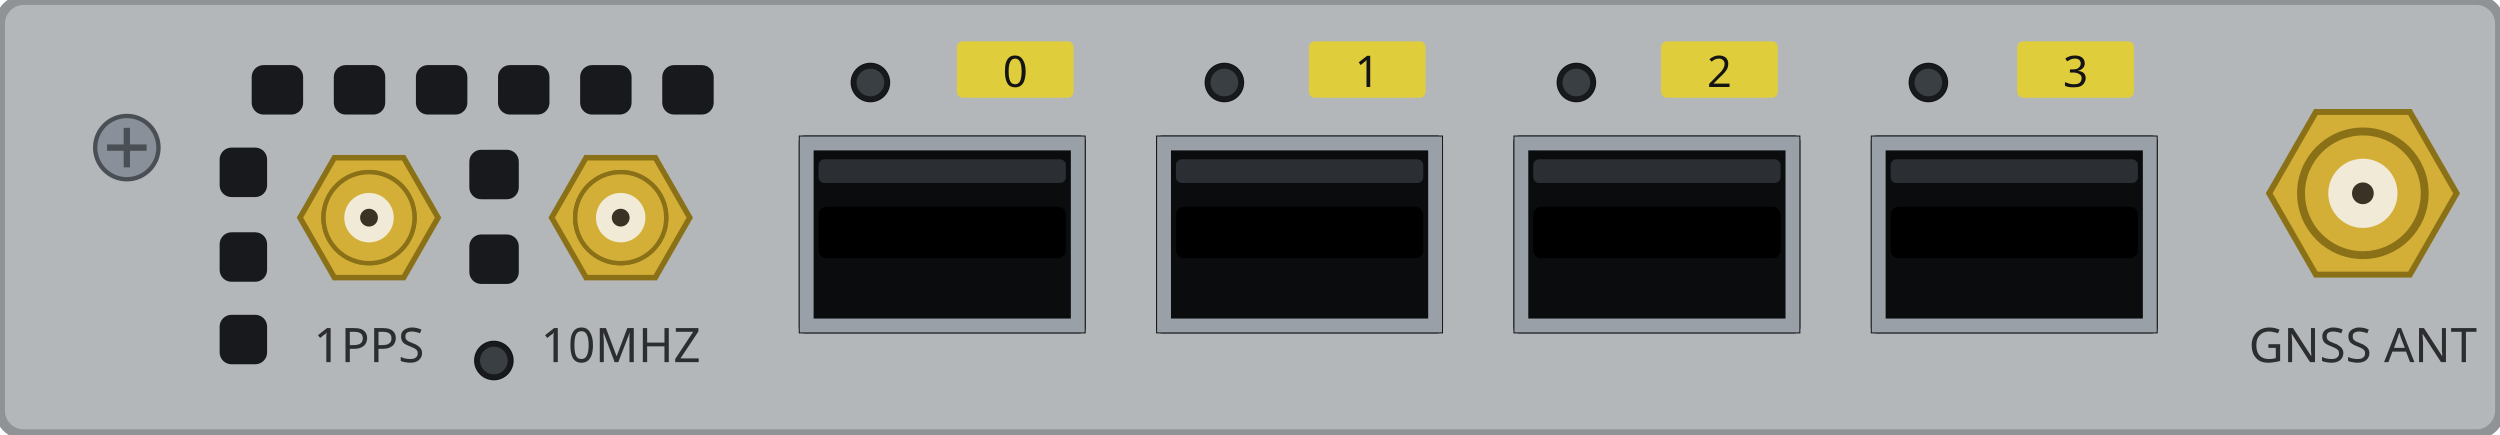
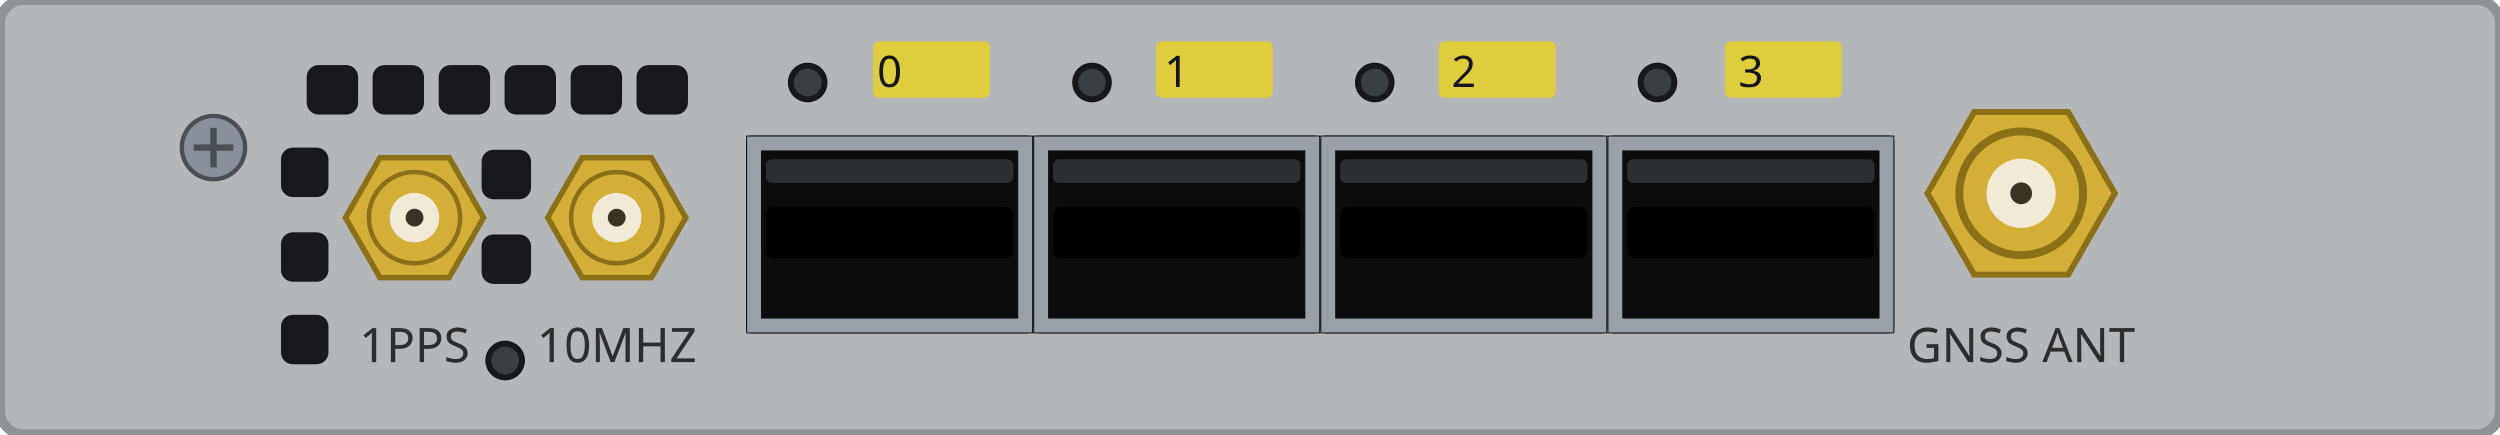
<svg xmlns="http://www.w3.org/2000/svg" width="126.35mm" height="21.95mm" viewBox="0 0 126.35 21.95" data-device="n3100-4c" data-view="front" data-config="base" data-weight-kg="0.44" data-slot-compatibility="fits x4/x8/x16 PCIe slots, Gen3/Gen4" data-timing-accuracy="ITU-T G.8273.2 Class C" data-power-max-w="48" data-power-typical-w="34" data-power-envelope="unstated" data-power-input="host PCIe slot" data-cooling="host airflow, 500 LFM required (no onboard fans)" data-operating-temp-c="0 to 55" data-operating-humidity="5 to 95 percent RH noncondensing" data-storage-temp-c="-40 to 70" data-storage-humidity="5 to 93 percent RH noncondensing" data-controller="Intel E-810" data-fpga="Intel Cyclone V SoC" data-bus="PCIe Gen4 x16 (Gen3 compatible)" data-oscillator="Stratum 3E OCXO" data-os-support="CentOS, Ubuntu (ice driver 1.7.16+, NVM 3.20+)" data-timing-roles="IEEE 1588v2 T-GM, T-BC/OC (G.8275.1 telecom profile); SyncE with ESMC; PTP offload and redundancy; Assisted FTS" data-clock-specs="G.8271.1, G.8272 PRTC, G.8273.2 T-BC/T-TSC, G.8273.4 APTS (via firmware upgrade), G.8262 EEC, G.8262.1 eEEC, G.8264 ESMC" data-oran-sync="O-RAN LLS C1, C2, C3 synchronization topologies" data-optics-sfp28="25G SFP28 SR/LR, 25G SFP28 CR DAC, 10G SFP+ SR/LR, SFP+ Twinax (datasheet supported-accessories list)" data-timing-cables="SMA coax with 1/4-36UNS-2B connector for GNSS; SMB coax with 10-32UNF-2A connector for 1PPS and 10MHz" data-interfaces="managed from the host DU server - ufiCardMgmt CLI over the E-810 network interface to the card's management IP; UFI PTP Timing Software" data-safety="UL 62368-1, IEC 62368-1" data-emc="FCC Part 15, Subpart B, Class A" data-eol="none-announced">
  <style>
    [data-path] { cursor: pointer; }
    .state-on    { --led-color: #22c55e; }
    .state-up    { --led-color: #22c55e; }
    .state-activity { --led-color: #86efac; }
    .state-ok    { --led-color: #22c55e; }
    .state-fault { --led-color: #ef4444; }
    .state-fail  { --led-color: #ef4444; }
    .state-locate { --led-color: #3b82f6; }
    .state-absent { opacity: 0.35; }
    /* A state is a colour AND a behaviour. Solid and blinking of the same colour
       are different facts on real hardware: on the S9510-28DC a solid green PWR
       is "system power good" and a blinking green PWR is "power good but BMC
       power fail". A blinking state that renders solid is the same failure as a
       state class nothing paints - it looks modelled and is not.
       blink animates opacity rather than fill, because each skin carries its own
       unlit colour in the fill fallback and a keyframe cannot name it. alternate
       animates fill, because two colours is the whole point, and takes its first
       value from the element's own fill. */
    @keyframes portrayal-blink {
      0%, 49.9% { opacity: 1; }
      50%, 100% { opacity: 0; }
    }
    @keyframes portrayal-alternate {
      0%, 49.9% { fill: var(--led-color, #3a3f44); }
      50%, 100% { fill: var(--led-color-alt, #3a3f44); }
    }
    .portrayal-highlight { filter: drop-shadow(0 0 1.2px #f59e0b) drop-shadow(0 0 0.5px #f59e0b); }
    .portrayal-dim { opacity: 0.25; }
    [data-class='region'].portrayal-highlight { stroke: #f59e0b; stroke-width: 0.7; filter: none; }
    .state-fail[data-class='psu'], .state-fail[data-class='fan'] { filter: drop-shadow(0 0 1.4px #ef4444); }

    #led-port-0.state-activity-10g, #led-port-0 .state-activity-10g, #led-port-1.state-activity-10g, #led-port-1 .state-activity-10g, #led-port-2.state-activity-10g, #led-port-2 .state-activity-10g, #led-port-3.state-activity-10g, #led-port-3 .state-activity-10g { --led-color: #eab308; }
    #led-port-0.state-activity-10g [data-class='led'], #led-port-0 .state-activity-10g, #led-port-1.state-activity-10g [data-class='led'], #led-port-1 .state-activity-10g, #led-port-2.state-activity-10g [data-class='led'], #led-port-2 .state-activity-10g, #led-port-3.state-activity-10g [data-class='led'], #led-port-3 .state-activity-10g { animation: portrayal-blink 1s linear infinite; }
    #led-port-0.state-activity-25g, #led-port-0 .state-activity-25g, #led-port-1.state-activity-25g, #led-port-1 .state-activity-25g, #led-port-2.state-activity-25g, #led-port-2 .state-activity-25g, #led-port-3.state-activity-25g, #led-port-3 .state-activity-25g { --led-color: #22c55e; }
    #led-port-0.state-activity-25g [data-class='led'], #led-port-0 .state-activity-25g, #led-port-1.state-activity-25g [data-class='led'], #led-port-1 .state-activity-25g, #led-port-2.state-activity-25g [data-class='led'], #led-port-2 .state-activity-25g, #led-port-3.state-activity-25g [data-class='led'], #led-port-3 .state-activity-25g { animation: portrayal-blink 1s linear infinite; }
    #led-sync.state-free-run, #led-sync .state-free-run { --led-color: #22c55e; }
    #led-sync.state-free-run [data-class='led'], #led-sync .state-free-run { animation: portrayal-blink 1s linear infinite; }
    #led-sync.state-link-down, #led-sync .state-link-down { --led-color: #eab308; }
    #led-sync.state-synced, #led-sync .state-synced { --led-color: #22c55e; }
    #led-sync.state-thermal-alert, #led-sync .state-thermal-alert { --led-color: #eab308; }
    #led-sync.state-thermal-alert [data-class='led'], #led-sync .state-thermal-alert { animation: portrayal-blink 1s linear infinite; }
</style>
  <rect id="chassis-faceplate" data-path="chassis" data-class="chassis" data-model="N3100-4C" data-sku="N3100-4C" data-part-number="" x="0" y="0" width="126.35" height="21.95" rx="1.2" fill="#b4b7b9" stroke="#8f9396" stroke-width="0.5" />
  <g id="--decor" data-class="decor">
-     <rect id="plate-0" data-kind="plate" x="12.72" y="3.29" width="2.6" height="2.5" rx="0.6" fill="#17191c" />
-     <rect id="plate-1" data-kind="plate" x="16.87" y="3.29" width="2.6" height="2.5" rx="0.6" fill="#17191c" />
-     <rect id="plate-2" data-kind="plate" x="21.02" y="3.29" width="2.6" height="2.5" rx="0.6" fill="#17191c" />
-     <rect id="plate-3" data-kind="plate" x="25.17" y="3.29" width="2.6" height="2.5" rx="0.6" fill="#17191c" />
-     <rect id="plate-4" data-kind="plate" x="29.32" y="3.29" width="2.6" height="2.5" rx="0.6" fill="#17191c" />
-     <rect id="plate-5" data-kind="plate" x="33.47" y="3.29" width="2.6" height="2.5" rx="0.6" fill="#17191c" />
-     <rect id="plate-6" data-kind="plate" x="11.1" y="7.46" width="2.4" height="2.5" rx="0.6" fill="#17191c" />
-     <rect id="plate-7" data-kind="plate" x="11.1" y="11.74" width="2.4" height="2.5" rx="0.6" fill="#17191c" />
-     <rect id="plate-8" data-kind="plate" x="11.1" y="15.91" width="2.4" height="2.5" rx="0.6" fill="#17191c" />
-     <rect id="plate-9" data-kind="plate" x="23.72" y="7.57" width="2.5" height="2.5" rx="0.6" fill="#17191c" />
-     <rect id="plate-10" data-kind="plate" x="23.72" y="11.85" width="2.5" height="2.5" rx="0.6" fill="#17191c" />
-     <rect id="plate-11" data-kind="plate" x="48.36" y="2.09" width="5.9" height="2.85" rx="0.3" fill="#e0cd3c" />
-     <rect id="plate-12" data-kind="plate" x="66.15" y="2.09" width="5.9" height="2.85" rx="0.3" fill="#e0cd3c" />
-     <rect id="plate-13" data-kind="plate" x="83.95" y="2.09" width="5.9" height="2.85" rx="0.3" fill="#e0cd3c" />
-     <rect id="plate-14" data-kind="plate" x="101.95" y="2.09" width="5.9" height="2.85" rx="0.3" fill="#e0cd3c" />
+     <rect id="plate-0" data-kind="plate" x="15.5" y="3.29" width="2.6" height="2.5" rx="0.6" fill="#17191c" />
+     <rect id="plate-1" data-kind="plate" x="18.83" y="3.29" width="2.6" height="2.5" rx="0.6" fill="#17191c" />
+     <rect id="plate-2" data-kind="plate" x="22.17" y="3.29" width="2.6" height="2.5" rx="0.6" fill="#17191c" />
+     <rect id="plate-3" data-kind="plate" x="25.5" y="3.29" width="2.6" height="2.5" rx="0.6" fill="#17191c" />
+     <rect id="plate-4" data-kind="plate" x="28.84" y="3.29" width="2.6" height="2.5" rx="0.6" fill="#17191c" />
+     <rect id="plate-5" data-kind="plate" x="32.17" y="3.29" width="2.6" height="2.5" rx="0.6" fill="#17191c" />
+     <rect id="plate-6" data-kind="plate" x="14.2" y="7.46" width="2.4" height="2.5" rx="0.6" fill="#17191c" />
+     <rect id="plate-7" data-kind="plate" x="14.2" y="11.74" width="2.4" height="2.5" rx="0.6" fill="#17191c" />
+     <rect id="plate-8" data-kind="plate" x="14.2" y="15.91" width="2.4" height="2.5" rx="0.6" fill="#17191c" />
+     <rect id="plate-9" data-kind="plate" x="24.34" y="7.57" width="2.5" height="2.5" rx="0.6" fill="#17191c" />
+     <rect id="plate-10" data-kind="plate" x="24.34" y="11.85" width="2.5" height="2.5" rx="0.6" fill="#17191c" />
+     <rect id="plate-11" data-kind="plate" x="44.13" y="2.09" width="5.9" height="2.85" rx="0.3" fill="#e0cd3c" />
+     <rect id="plate-12" data-kind="plate" x="58.42" y="2.09" width="5.9" height="2.85" rx="0.3" fill="#e0cd3c" />
+     <rect id="plate-13" data-kind="plate" x="72.72" y="2.09" width="5.9" height="2.85" rx="0.3" fill="#e0cd3c" />
+     <rect id="plate-14" data-kind="plate" x="87.18" y="2.09" width="5.9" height="2.85" rx="0.3" fill="#e0cd3c" />
  </g>
  <g id="--cutouts" data-class="cutouts">
-     <ellipse cx="18.655" cy="11.005" rx="2.415" ry="2.415" id="cutout--clk-1pps" data-path="cutout:clk-1pps" data-class="cutout" fill="#101214" />
-     <ellipse cx="31.375" cy="11.005" rx="2.415" ry="2.415" id="cutout--clk-10mhz" data-path="cutout:clk-10mhz" data-class="cutout" fill="#101214" />
-     <ellipse cx="119.425" cy="9.775" rx="3.175" ry="3.175" id="cutout--gnss-ant" data-path="cutout:gnss-ant" data-class="cutout" fill="#101214" />
-     <rect x="40.37" y="6.85" width="14.5" height="10" id="cutout--port-0" data-path="cutout:port-0" data-class="cutout" fill="#101214" />
-     <rect x="58.43" y="6.85" width="14.5" height="10" id="cutout--port-1" data-path="cutout:port-1" data-class="cutout" fill="#101214" />
-     <rect x="76.49" y="6.85" width="14.5" height="10" id="cutout--port-2" data-path="cutout:port-2" data-class="cutout" fill="#101214" />
-     <rect x="94.55" y="6.85" width="14.5" height="10" id="cutout--port-3" data-path="cutout:port-3" data-class="cutout" fill="#101214" />
-     <ellipse cx="43.99" cy="4.17" rx="1" ry="1" id="cutout--led-port-0" data-path="cutout:led-port-0" data-class="cutout" fill="#101214" />
-     <ellipse cx="61.88" cy="4.17" rx="1" ry="1" id="cutout--led-port-1" data-path="cutout:led-port-1" data-class="cutout" fill="#101214" />
-     <ellipse cx="79.67" cy="4.17" rx="1" ry="1" id="cutout--led-port-2" data-path="cutout:led-port-2" data-class="cutout" fill="#101214" />
-     <ellipse cx="97.46" cy="4.17" rx="1" ry="1" id="cutout--led-port-3" data-path="cutout:led-port-3" data-class="cutout" fill="#101214" />
-     <ellipse cx="24.96" cy="18.22" rx="1" ry="1" id="cutout--led-sync" data-path="cutout:led-sync" data-class="cutout" fill="#101214" />
+     <ellipse cx="20.955" cy="11.005" rx="2.415" ry="2.415" id="cutout--clk-1pps" data-path="cutout:clk-1pps" data-class="cutout" fill="#101214" />
+     <ellipse cx="31.175" cy="11.005" rx="2.415" ry="2.415" id="cutout--clk-10mhz" data-path="cutout:clk-10mhz" data-class="cutout" fill="#101214" />
+     <ellipse cx="102.155" cy="9.775" rx="3.175" ry="3.175" id="cutout--gnss-ant" data-path="cutout:gnss-ant" data-class="cutout" fill="#101214" />
+     <rect x="37.71" y="6.85" width="14.5" height="10" id="cutout--port-0" data-path="cutout:port-0" data-class="cutout" fill="#101214" />
+     <rect x="52.22" y="6.85" width="14.5" height="10" id="cutout--port-1" data-path="cutout:port-1" data-class="cutout" fill="#101214" />
+     <rect x="66.73" y="6.85" width="14.5" height="10" id="cutout--port-2" data-path="cutout:port-2" data-class="cutout" fill="#101214" />
+     <rect x="81.24" y="6.85" width="14.5" height="10" id="cutout--port-3" data-path="cutout:port-3" data-class="cutout" fill="#101214" />
+     <ellipse cx="40.82" cy="4.17" rx="1" ry="1" id="cutout--led-port-0" data-path="cutout:led-port-0" data-class="cutout" fill="#101214" />
+     <ellipse cx="55.19" cy="4.17" rx="1" ry="1" id="cutout--led-port-1" data-path="cutout:led-port-1" data-class="cutout" fill="#101214" />
+     <ellipse cx="69.48" cy="4.17" rx="1" ry="1" id="cutout--led-port-2" data-path="cutout:led-port-2" data-class="cutout" fill="#101214" />
+     <ellipse cx="83.77" cy="4.17" rx="1" ry="1" id="cutout--led-port-3" data-path="cutout:led-port-3" data-class="cutout" fill="#101214" />
+     <ellipse cx="25.53" cy="18.22" rx="1" ry="1" id="cutout--led-sync" data-path="cutout:led-sync" data-class="cutout" fill="#101214" />
  </g>
  <g id="--silkscreen" data-class="silkscreen">
-     <text x="18.65" y="18.3" font-family="sans-serif" font-size="2.4" text-anchor="middle" fill="#2b2d2f" data-path="silk:0" data-class="silkscreen" data-group="silkscreen" data-group-role="marking" data-for="clk-1pps">1PPS</text>
-     <text x="31.37" y="18.3" font-family="sans-serif" font-size="2.4" text-anchor="middle" fill="#2b2d2f" data-path="silk:1" data-class="silkscreen" data-group="silkscreen" data-group-role="marking" data-for="clk-10mhz">10MHZ</text>
-     <text x="119.42" y="18.3" font-family="sans-serif" font-size="2.4" text-anchor="middle" fill="#2b2d2f" data-path="silk:2" data-class="silkscreen" data-group="silkscreen" data-group-role="marking" data-for="gnss-ant">GNSS ANT</text>
-     <text x="51.31" y="4.4" font-family="sans-serif" font-size="2.2" text-anchor="middle" fill="#141414" data-path="silk:3" data-class="silkscreen" data-group="silkscreen" data-group-role="marking" data-for="port-0">0</text>
-     <text x="69.1" y="4.4" font-family="sans-serif" font-size="2.2" text-anchor="middle" fill="#141414" data-path="silk:4" data-class="silkscreen" data-group="silkscreen" data-group-role="marking" data-for="port-1">1</text>
-     <text x="86.9" y="4.4" font-family="sans-serif" font-size="2.2" text-anchor="middle" fill="#141414" data-path="silk:5" data-class="silkscreen" data-group="silkscreen" data-group-role="marking" data-for="port-2">2</text>
-     <text x="104.9" y="4.4" font-family="sans-serif" font-size="2.2" text-anchor="middle" fill="#141414" data-path="silk:6" data-class="silkscreen" data-group="silkscreen" data-group-role="marking" data-for="port-3">3</text>
+     <text x="20.95" y="18.3" font-family="sans-serif" font-size="2.4" text-anchor="middle" fill="#2b2d2f" data-path="silk:0" data-class="silkscreen" data-group="silkscreen" data-group-role="marking" data-for="clk-1pps">1PPS</text>
+     <text x="31.17" y="18.3" font-family="sans-serif" font-size="2.4" text-anchor="middle" fill="#2b2d2f" data-path="silk:1" data-class="silkscreen" data-group="silkscreen" data-group-role="marking" data-for="clk-10mhz">10MHZ</text>
+     <text x="102.15" y="18.3" font-family="sans-serif" font-size="2.4" text-anchor="middle" fill="#2b2d2f" data-path="silk:2" data-class="silkscreen" data-group="silkscreen" data-group-role="marking" data-for="gnss-ant">GNSS ANT</text>
+     <text x="44.96" y="4.4" font-family="sans-serif" font-size="2.2" text-anchor="middle" fill="#141414" data-path="silk:3" data-class="silkscreen" data-group="silkscreen" data-group-role="marking" data-for="port-0">0</text>
+     <text x="59.47" y="4.4" font-family="sans-serif" font-size="2.2" text-anchor="middle" fill="#141414" data-path="silk:4" data-class="silkscreen" data-group="silkscreen" data-group-role="marking" data-for="port-1">1</text>
+     <text x="73.98" y="4.4" font-family="sans-serif" font-size="2.2" text-anchor="middle" fill="#141414" data-path="silk:5" data-class="silkscreen" data-group="silkscreen" data-group-role="marking" data-for="port-2">2</text>
+     <text x="88.49" y="4.4" font-family="sans-serif" font-size="2.2" text-anchor="middle" fill="#141414" data-path="silk:6" data-class="silkscreen" data-group="silkscreen" data-group-role="marking" data-for="port-3">3</text>
  </g>
-   <g id="port-0" data-path="port-0" data-class="port" data-ref="std/sfp@1:1.4.0" data-depth="41.0" data-wall="#aab0b7" data-cavity="cavity" data-media="sfp28" data-speed="25g" data-group="sfp28" data-rel-pos="0" transform="translate(40.37,6.85)" data-group-role="traffic">
+   <g id="port-0" data-path="port-0" data-class="port" data-ref="std/sfp@1:1.4.0" data-depth="41.0" data-wall="#aab0b7" data-cavity="cavity" data-media="sfp28" data-speed="25g" data-group="sfp28" data-rel-pos="0" transform="translate(37.71,6.85)" data-group-role="traffic">
    <rect id="port-0--opening" x="0" y="0" width="14.5" height="10" rx="0.3" fill="#17191c" data-path="port-0/opening" data-class="cutout" />
    <rect id="port-0--cavity" x="0.5" y="0.75" width="13.5" height="8.5" rx="0.3" fill="#0a0c0e" />
    <rect id="port-0--cage-lip" x="1.0" y="1.2" width="12.5" height="1.2" rx="0.3" fill="#2b2f33" />
    <rect id="port-0--module-slot" x="1.0" y="3.6" width="12.5" height="2.6" rx="0.4" fill="#000000" />
    <path id="port-0--collar" fill-rule="evenodd" fill="#9aa0a8" d="M 0.05 0.05 h 14.4 v 9.9 h -14.4 z M 0.75 0.75 h 13 v 8.5 h -13 z" data-z-out="1.0" data-z-color="#7d848c" />
  </g>
-   <g id="port-1" data-path="port-1" data-class="port" data-ref="std/sfp@1:1.4.0" data-depth="41.0" data-wall="#aab0b7" data-cavity="cavity" data-media="sfp28" data-speed="25g" data-group="sfp28" data-rel-pos="1" transform="translate(58.43,6.85)" data-group-role="traffic">
+   <g id="port-1" data-path="port-1" data-class="port" data-ref="std/sfp@1:1.4.0" data-depth="41.0" data-wall="#aab0b7" data-cavity="cavity" data-media="sfp28" data-speed="25g" data-group="sfp28" data-rel-pos="1" transform="translate(52.22,6.85)" data-group-role="traffic">
    <rect id="port-1--opening" x="0" y="0" width="14.5" height="10" rx="0.3" fill="#17191c" data-path="port-1/opening" data-class="cutout" />
    <rect id="port-1--cavity" x="0.5" y="0.75" width="13.5" height="8.5" rx="0.3" fill="#0a0c0e" />
    <rect id="port-1--cage-lip" x="1.0" y="1.2" width="12.5" height="1.2" rx="0.3" fill="#2b2f33" />
    <rect id="port-1--module-slot" x="1.0" y="3.6" width="12.5" height="2.6" rx="0.4" fill="#000000" />
    <path id="port-1--collar" fill-rule="evenodd" fill="#9aa0a8" d="M 0.05 0.05 h 14.4 v 9.9 h -14.4 z M 0.75 0.75 h 13 v 8.5 h -13 z" data-z-out="1.0" data-z-color="#7d848c" />
  </g>
-   <g id="port-2" data-path="port-2" data-class="port" data-ref="std/sfp@1:1.4.0" data-depth="41.0" data-wall="#aab0b7" data-cavity="cavity" data-media="sfp28" data-speed="25g" data-group="sfp28" data-rel-pos="2" transform="translate(76.49,6.85)" data-group-role="traffic">
+   <g id="port-2" data-path="port-2" data-class="port" data-ref="std/sfp@1:1.4.0" data-depth="41.0" data-wall="#aab0b7" data-cavity="cavity" data-media="sfp28" data-speed="25g" data-group="sfp28" data-rel-pos="2" transform="translate(66.73,6.85)" data-group-role="traffic">
    <rect id="port-2--opening" x="0" y="0" width="14.5" height="10" rx="0.3" fill="#17191c" data-path="port-2/opening" data-class="cutout" />
    <rect id="port-2--cavity" x="0.5" y="0.75" width="13.5" height="8.5" rx="0.3" fill="#0a0c0e" />
    <rect id="port-2--cage-lip" x="1.0" y="1.2" width="12.5" height="1.2" rx="0.3" fill="#2b2f33" />
    <rect id="port-2--module-slot" x="1.0" y="3.6" width="12.5" height="2.6" rx="0.4" fill="#000000" />
    <path id="port-2--collar" fill-rule="evenodd" fill="#9aa0a8" d="M 0.05 0.05 h 14.4 v 9.9 h -14.4 z M 0.75 0.75 h 13 v 8.5 h -13 z" data-z-out="1.0" data-z-color="#7d848c" />
  </g>
-   <g id="port-3" data-path="port-3" data-class="port" data-ref="std/sfp@1:1.4.0" data-depth="41.0" data-wall="#aab0b7" data-cavity="cavity" data-media="sfp28" data-speed="25g" data-group="sfp28" data-rel-pos="3" transform="translate(94.55,6.85)" data-group-role="traffic">
+   <g id="port-3" data-path="port-3" data-class="port" data-ref="std/sfp@1:1.4.0" data-depth="41.0" data-wall="#aab0b7" data-cavity="cavity" data-media="sfp28" data-speed="25g" data-group="sfp28" data-rel-pos="3" transform="translate(81.24,6.85)" data-group-role="traffic">
    <rect id="port-3--opening" x="0" y="0" width="14.5" height="10" rx="0.3" fill="#17191c" data-path="port-3/opening" data-class="cutout" />
    <rect id="port-3--cavity" x="0.5" y="0.75" width="13.5" height="8.5" rx="0.3" fill="#0a0c0e" />
    <rect id="port-3--cage-lip" x="1.0" y="1.2" width="12.5" height="1.2" rx="0.3" fill="#2b2f33" />
    <rect id="port-3--module-slot" x="1.0" y="3.6" width="12.5" height="2.6" rx="0.4" fill="#000000" />
    <path id="port-3--collar" fill-rule="evenodd" fill="#9aa0a8" d="M 0.05 0.05 h 14.4 v 9.9 h -14.4 z M 0.75 0.75 h 13 v 8.5 h -13 z" data-z-out="1.0" data-z-color="#7d848c" />
  </g>
-   <g id="clk-1pps" data-path="clk-1pps" data-class="port" data-ref="common/smb-jack@1:1.0.0" data-media="coax-smb" data-role="1pps-io" data-group="timing" data-rel-pos="2" transform="translate(15.15,7.5)" data-group-role="management">
+   <g id="clk-1pps" data-path="clk-1pps" data-class="port" data-ref="common/smb-jack@1:1.0.0" data-media="coax-smb" data-role="1pps-io" data-group="timing" data-rel-pos="2" transform="translate(17.45,7.5)" data-group-role="management">
    <path id="clk-1pps--nut" fill="#d4af37" stroke="#8a7118" stroke-width="0.28" d="M 5.25 0.469 L 6.99 3.5 L 5.25 6.531 L 1.75 6.531 L 0.01 3.5 L 1.75 0.469 z" data-z-cyl="1.8" data-z-color="#b8962e" />
    <g id="clk-1pps--jack" data-path="clk-1pps/jack" data-class="port" data-ref="std/smb@1:1.0.0" data-media="coax-smb" transform="translate(1.085,1.085)">
      <circle id="clk-1pps--jack--opening" cx="2.415" cy="2.415" r="2.415" fill="#8a7118" data-path="clk-1pps/jack/opening" data-class="cutout" />
      <g id="clk-1pps--jack--barrel" data-z-cyl="5.0" data-z-color="#c9a227">
        <circle cx="2.415" cy="2.415" r="2.3" fill="#d4af37" stroke="#8a7118" stroke-width="0.22" />
        <circle cx="2.415" cy="2.415" r="1.25" fill="#f0ead6" />
        <circle cx="2.415" cy="2.415" r="0.45" fill="#3a3325" />
      </g>
    </g>
  </g>
-   <g id="clk-10mhz" data-path="clk-10mhz" data-class="port" data-ref="common/smb-jack@1:1.0.0" data-media="coax-smb" data-role="10mhz-io" data-group="timing" data-rel-pos="3" transform="translate(27.87,7.5)" data-group-role="management">
+   <g id="clk-10mhz" data-path="clk-10mhz" data-class="port" data-ref="common/smb-jack@1:1.0.0" data-media="coax-smb" data-role="10mhz-io" data-group="timing" data-rel-pos="3" transform="translate(27.67,7.5)" data-group-role="management">
    <path id="clk-10mhz--nut" fill="#d4af37" stroke="#8a7118" stroke-width="0.28" d="M 5.25 0.469 L 6.99 3.5 L 5.25 6.531 L 1.75 6.531 L 0.01 3.5 L 1.75 0.469 z" data-z-cyl="1.8" data-z-color="#b8962e" />
    <g id="clk-10mhz--jack" data-path="clk-10mhz/jack" data-class="port" data-ref="std/smb@1:1.0.0" data-media="coax-smb" transform="translate(1.085,1.085)">
      <circle id="clk-10mhz--jack--opening" cx="2.415" cy="2.415" r="2.415" fill="#8a7118" data-path="clk-10mhz/jack/opening" data-class="cutout" />
      <g id="clk-10mhz--jack--barrel" data-z-cyl="5.0" data-z-color="#c9a227">
        <circle cx="2.415" cy="2.415" r="2.3" fill="#d4af37" stroke="#8a7118" stroke-width="0.22" />
        <circle cx="2.415" cy="2.415" r="1.25" fill="#f0ead6" />
        <circle cx="2.415" cy="2.415" r="0.45" fill="#3a3325" />
      </g>
    </g>
  </g>
-   <g id="gnss-ant" data-path="gnss-ant" data-class="port" data-ref="common/sma-jack@1:1.0.1" data-media="coax-sma" data-role="gnss-in" data-group="timing" data-rel-pos="1" transform="translate(114.67,5.02)" data-group-role="management">
+   <g id="gnss-ant" data-path="gnss-ant" data-class="port" data-ref="common/sma-jack@1:1.0.1" data-media="coax-sma" data-role="gnss-in" data-group="timing" data-rel-pos="1" transform="translate(97.4,5.02)" data-group-role="management">
    <path id="gnss-ant--nut" fill="#d4af37" stroke="#8a7118" stroke-width="0.3" fill-rule="evenodd" d="M 7.125 0.639 L 9.486 4.75 L 7.125 8.861 L 2.375 8.861 L 0.014 4.75 L 2.375 0.639 z        M 1.575 4.75 A 3.175 3.175 0 1 0 7.925 4.75 A 3.175 3.175 0 1 0 1.575 4.75 z" data-z-cyl="2.2" data-z-color="#b8962e" />
    <g id="gnss-ant--jack" data-path="gnss-ant/jack" data-class="port" data-ref="std/sma@1:1.1.0" data-media="coax-sma" transform="translate(1.575,1.575)">
      <circle id="gnss-ant--jack--opening" cx="3.175" cy="3.175" r="3.175" fill="#8a7118" data-path="gnss-ant/jack/opening" data-class="cutout" />
      <g id="gnss-ant--jack--barrel" data-z-cyl="5.0" data-z-color="#c9a227" data-z-thread="0.706">
        <circle cx="3.175" cy="3.175" r="3.05" fill="#d4af37" stroke="#8a7118" stroke-width="0.25" />
        <circle cx="3.175" cy="3.175" r="1.75" fill="#f0ead6" />
        <circle cx="3.175" cy="3.175" r="0.55" fill="#3a3325" />
      </g>
    </g>
  </g>
-   <g id="led-port-0" data-path="led-port-0" data-class="led" data-ref="common/led-dot@1:1.1.0" data-group="sfp28-leds" data-rel-pos="0" transform="translate(42.99,3.17)" data-group-role="indicator" data-states="off activity-25g activity-10g" data-description="HIG Ethernet I/O Port row - Off (cable not plugged in / no traffic), Blinking Green (25G TX/RX activity), Blinking Amber (10G or less TX/RX activity)" data-for="port-0">
+   <g id="led-port-0" data-path="led-port-0" data-class="led" data-ref="common/led-dot@1:1.1.0" data-group="sfp28-leds" data-rel-pos="0" transform="translate(39.82,3.17)" data-group-role="indicator" data-states="off activity-25g activity-10g" data-description="HIG Ethernet I/O Port row - Off (cable not plugged in / no traffic), Blinking Green (25G TX/RX activity), Blinking Amber (10G or less TX/RX activity)" data-for="port-0">
    <circle id="led-port-0--bezel" cx="1" cy="1" r="0.95" fill="#17191c" />
    <circle id="led-port-0--lamp" cx="1" cy="1" r="0.7" fill="var(--led-color, #3a3f44)" data-path="led-port-0/lamp" data-class="led" data-states="off activity-25g activity-10g" data-z-dome="0.3" />
  </g>
-   <g id="led-port-1" data-path="led-port-1" data-class="led" data-ref="common/led-dot@1:1.1.0" data-group="sfp28-leds" data-rel-pos="1" transform="translate(60.88,3.17)" data-group-role="indicator" data-states="off activity-25g activity-10g" data-description="HIG Ethernet I/O Port row - Off (cable not plugged in / no traffic), Blinking Green (25G TX/RX activity), Blinking Amber (10G or less TX/RX activity)" data-for="port-1">
+   <g id="led-port-1" data-path="led-port-1" data-class="led" data-ref="common/led-dot@1:1.1.0" data-group="sfp28-leds" data-rel-pos="1" transform="translate(54.19,3.17)" data-group-role="indicator" data-states="off activity-25g activity-10g" data-description="HIG Ethernet I/O Port row - Off (cable not plugged in / no traffic), Blinking Green (25G TX/RX activity), Blinking Amber (10G or less TX/RX activity)" data-for="port-1">
    <circle id="led-port-1--bezel" cx="1" cy="1" r="0.95" fill="#17191c" />
    <circle id="led-port-1--lamp" cx="1" cy="1" r="0.7" fill="var(--led-color, #3a3f44)" data-path="led-port-1/lamp" data-class="led" data-states="off activity-25g activity-10g" data-z-dome="0.3" />
  </g>
-   <g id="led-port-2" data-path="led-port-2" data-class="led" data-ref="common/led-dot@1:1.1.0" data-group="sfp28-leds" data-rel-pos="2" transform="translate(78.67,3.17)" data-group-role="indicator" data-states="off activity-25g activity-10g" data-description="HIG Ethernet I/O Port row - Off (cable not plugged in / no traffic), Blinking Green (25G TX/RX activity), Blinking Amber (10G or less TX/RX activity)" data-for="port-2">
+   <g id="led-port-2" data-path="led-port-2" data-class="led" data-ref="common/led-dot@1:1.1.0" data-group="sfp28-leds" data-rel-pos="2" transform="translate(68.48,3.17)" data-group-role="indicator" data-states="off activity-25g activity-10g" data-description="HIG Ethernet I/O Port row - Off (cable not plugged in / no traffic), Blinking Green (25G TX/RX activity), Blinking Amber (10G or less TX/RX activity)" data-for="port-2">
    <circle id="led-port-2--bezel" cx="1" cy="1" r="0.95" fill="#17191c" />
    <circle id="led-port-2--lamp" cx="1" cy="1" r="0.7" fill="var(--led-color, #3a3f44)" data-path="led-port-2/lamp" data-class="led" data-states="off activity-25g activity-10g" data-z-dome="0.3" />
  </g>
-   <g id="led-port-3" data-path="led-port-3" data-class="led" data-ref="common/led-dot@1:1.1.0" data-group="sfp28-leds" data-rel-pos="3" transform="translate(96.46,3.17)" data-group-role="indicator" data-states="off activity-25g activity-10g" data-description="HIG Ethernet I/O Port row - Off (cable not plugged in / no traffic), Blinking Green (25G TX/RX activity), Blinking Amber (10G or less TX/RX activity)" data-for="port-3">
+   <g id="led-port-3" data-path="led-port-3" data-class="led" data-ref="common/led-dot@1:1.1.0" data-group="sfp28-leds" data-rel-pos="3" transform="translate(82.77,3.17)" data-group-role="indicator" data-states="off activity-25g activity-10g" data-description="HIG Ethernet I/O Port row - Off (cable not plugged in / no traffic), Blinking Green (25G TX/RX activity), Blinking Amber (10G or less TX/RX activity)" data-for="port-3">
    <circle id="led-port-3--bezel" cx="1" cy="1" r="0.95" fill="#17191c" />
    <circle id="led-port-3--lamp" cx="1" cy="1" r="0.7" fill="var(--led-color, #3a3f44)" data-path="led-port-3/lamp" data-class="led" data-states="off activity-25g activity-10g" data-z-dome="0.3" />
  </g>
-   <g id="led-sync" data-path="led-sync" data-class="led" data-ref="common/led-dot@1:1.1.0" data-group="status-leds" data-rel-pos="1" transform="translate(23.96,17.22)" data-group-role="indicator" data-states="off synced link-down free-run thermal-alert" data-description="HIG Sync row - Off (card not activated or not fully seated in the PCIe slot), Solid Green (an Ethernet port is up and synchronized to timing source), Solid Amber (Ethernet and synchronization link status down/lost), Blinking Green (Ethernet up but system timing sync disabled or in free-run/holdover), Blinking Amber 1/sec (thermal alert), Blinking Amber 4/sec (thermal NMI, all Ethernet ports disabled)" data-for="chassis">
+   <g id="led-sync" data-path="led-sync" data-class="led" data-ref="common/led-dot@1:1.1.0" data-group="status-leds" data-rel-pos="1" transform="translate(24.53,17.22)" data-group-role="indicator" data-states="off synced link-down free-run thermal-alert" data-description="HIG Sync row - Off (card not activated or not fully seated in the PCIe slot), Solid Green (an Ethernet port is up and synchronized to timing source), Solid Amber (Ethernet and synchronization link status down/lost), Blinking Green (Ethernet up but system timing sync disabled or in free-run/holdover), Blinking Amber 1/sec (thermal alert), Blinking Amber 4/sec (thermal NMI, all Ethernet ports disabled)" data-for="chassis">
    <circle id="led-sync--bezel" cx="1" cy="1" r="0.95" fill="#17191c" />
    <circle id="led-sync--lamp" cx="1" cy="1" r="0.7" fill="var(--led-color, #3a3f44)" data-path="led-sync/lamp" data-class="led" data-states="off synced link-down free-run thermal-alert" data-z-dome="0.3" />
  </g>
-   <g id="plate-screw" data-path="plate-screw" data-class="screw" data-behaviour="mounts" data-ref="common/screw-head@1:1.1.0" data-depth="0.7" data-wall="#15181b" data-cavity="head" data-round="1" data-group="plate-screws" data-rel-pos="1" transform="translate(4.61,5.66)" data-group-role="furniture" data-for="chassis">
+   <g id="plate-screw" data-path="plate-screw" data-class="screw" data-behaviour="mounts" data-ref="common/screw-head@1:1.1.0" data-depth="0.7" data-wall="#15181b" data-cavity="head" data-round="1" data-group="plate-screws" data-rel-pos="1" transform="translate(8.99,5.66)" data-group-role="furniture" data-for="chassis">
    <circle id="plate-screw--head" cx="1.8" cy="1.8" r="1.6" fill="#8a9099" stroke="#4a4f55" stroke-width="0.22" />
    <rect id="plate-screw--slot-h" x="0.8" y="1.64" width="2.0" height="0.32" fill="#4a4f55" data-z-sink="0.5" data-z-color="#111417" />
    <rect id="plate-screw--slot-v" x="1.64" y="0.8" width="0.32" height="2.0" fill="#4a4f55" data-z-sink="0.5" data-z-color="#111417" />
  </g>
</svg>
